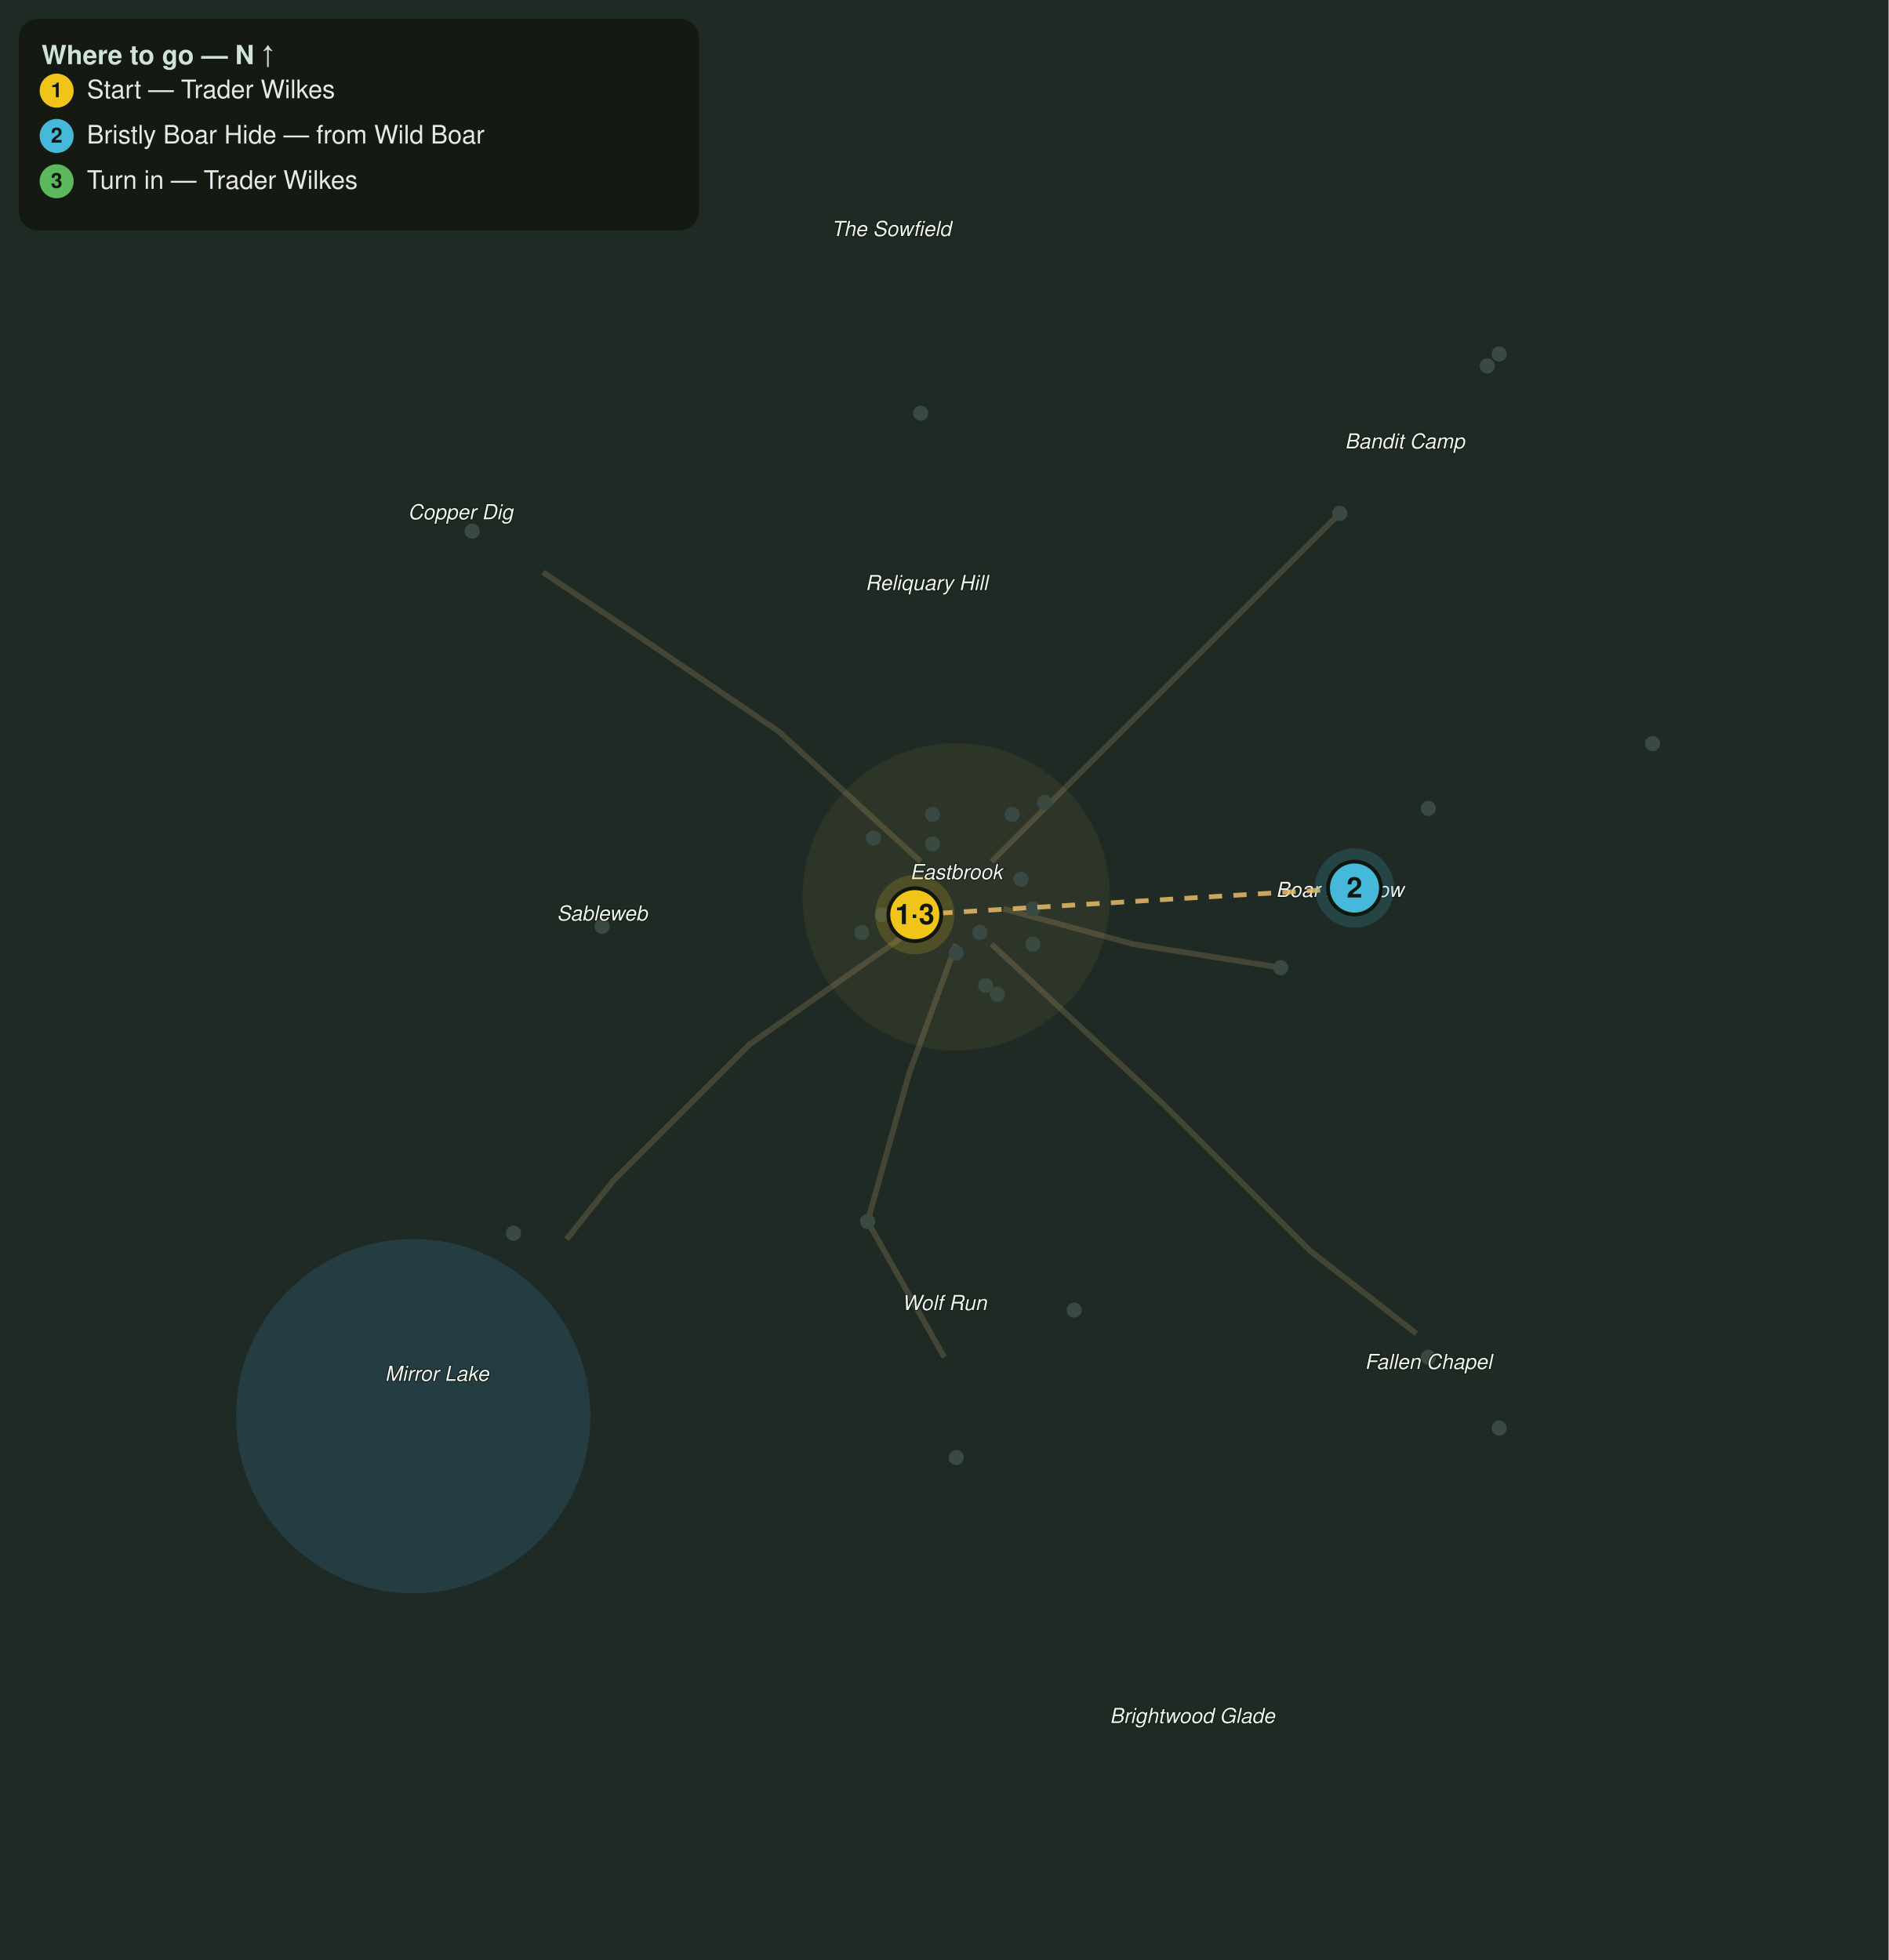
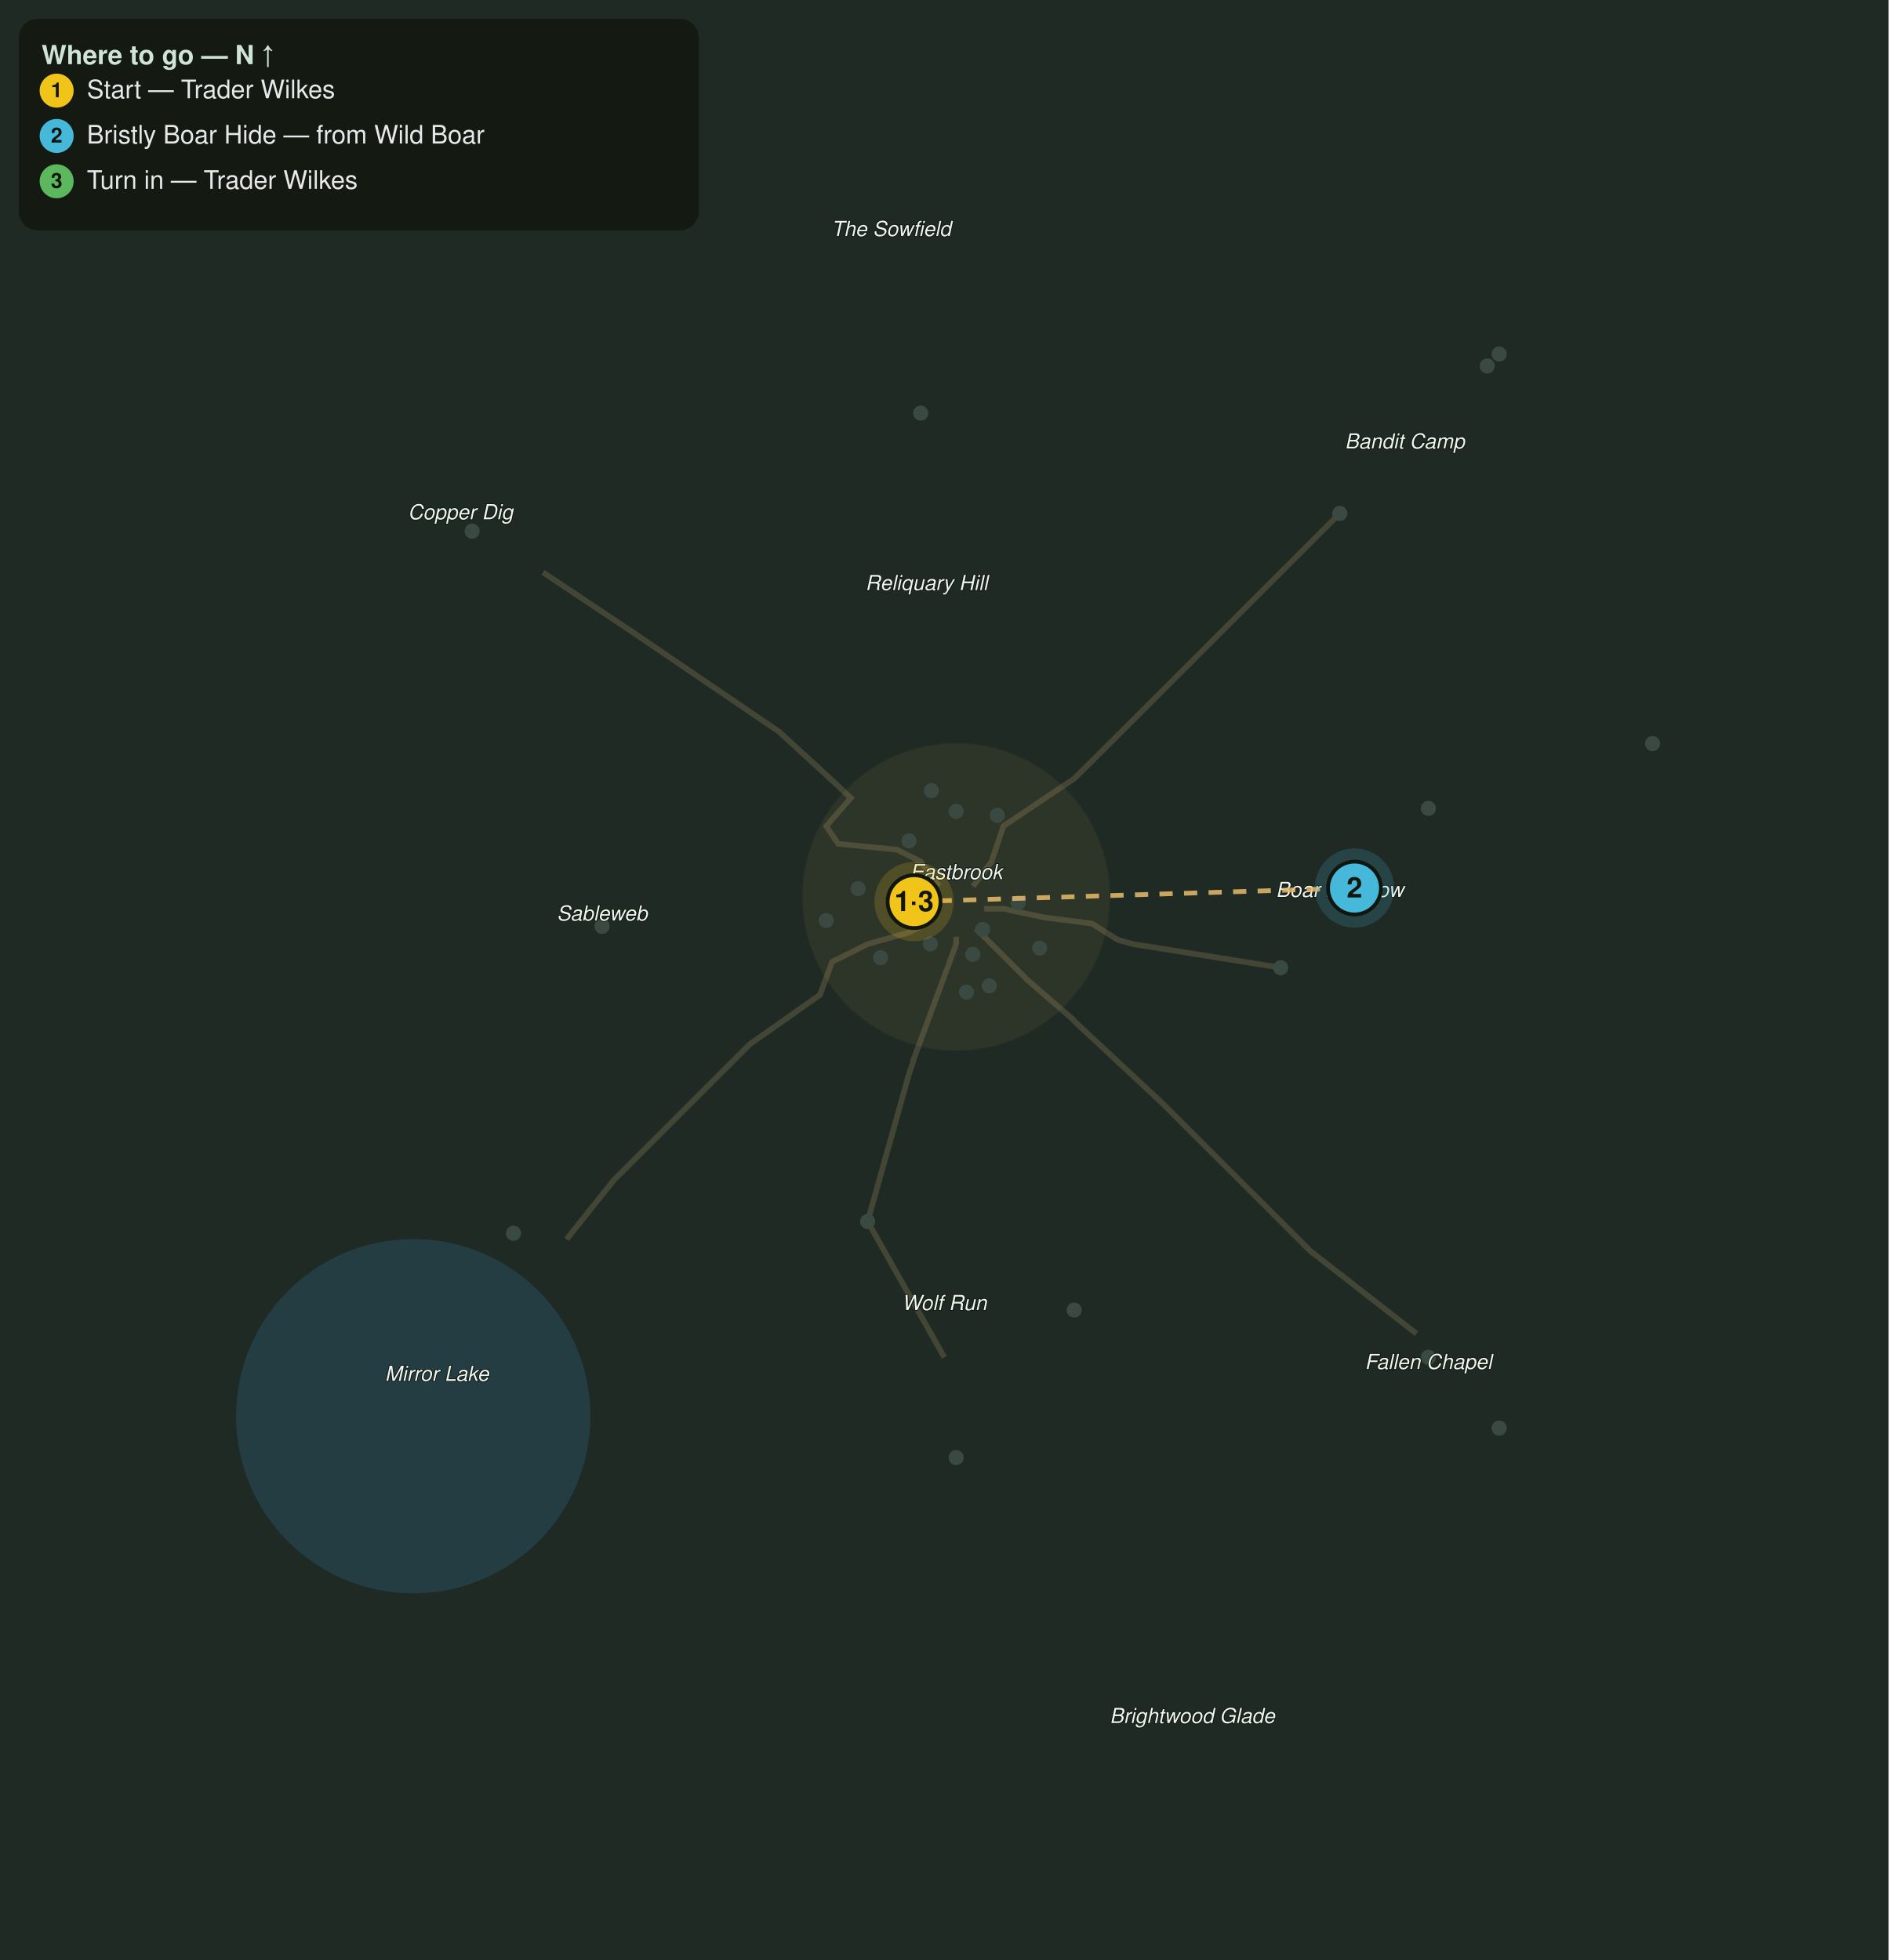
<svg xmlns="http://www.w3.org/2000/svg" viewBox="0 0 1000 1038" font-family="Segoe UI, Helvetica, Arial, sans-serif">
  <rect width="1000" height="1038" fill="#1f2a24" />
  <circle cx="218.8" cy="750.0" r="93.8" fill="#2f6f8f" opacity="0.28" />
-   <path d="M506.3 500.0 L481.3 568.8 L459.4 646.9 L500.0 718.8" fill="none" stroke="#8a7a55" stroke-width="3" opacity="0.35" />
-   <path d="M531.3 481.3 L600.0 500.0 L678.1 512.5" fill="none" stroke="#8a7a55" stroke-width="3" opacity="0.35" />
-   <path d="M525.0 456.3 L600.0 381.3 L662.5 318.8 L709.4 271.9" fill="none" stroke="#8a7a55" stroke-width="3" opacity="0.35" />
-   <path d="M481.3 493.8 L396.9 553.1 L325.0 625.0 L300.0 656.3" fill="none" stroke="#8a7a55" stroke-width="3" opacity="0.35" />
-   <path d="M487.5 456.3 L412.5 387.5 L334.4 334.4 L287.5 303.1" fill="none" stroke="#8a7a55" stroke-width="3" opacity="0.35" />
-   <path d="M525.0 500.0 L615.6 584.4 L693.8 662.5 L750.0 706.3" fill="none" stroke="#8a7a55" stroke-width="3" opacity="0.35" />
+   <path d="M506.3 496.1 L506.3 500.0 L483.8 560.9 L482.9 564.2 L481.3 568.8 L459.4 646.9 L500.0 718.8" fill="none" stroke="#8a7a55" stroke-width="3" opacity="0.35" />
+   <path d="M521.1 481.3 L531.3 481.3 L553.1 485.9 L578.1 489.1 L592.0 497.8 L595.3 498.7 L600.0 500.0 L678.1 512.5" fill="none" stroke="#8a7a55" stroke-width="3" opacity="0.35" />
+   <path d="M515.2 469.4 L525.0 456.3 L531.3 437.5 L569.0 412.2 L571.4 409.8 L600.0 381.3 L662.5 318.8 L709.4 271.9" fill="none" stroke="#8a7a55" stroke-width="3" opacity="0.35" />
+   <path d="M493.0 487.9 L481.3 493.8 L459.4 500.0 L440.6 509.4 L434.2 526.8 L431.4 528.8 L396.9 553.1 L325.0 625.0 L300.0 656.3" fill="none" stroke="#8a7a55" stroke-width="3" opacity="0.35" />
+   <path d="M497.3 469.4 L487.5 456.3 L475.0 450.0 L443.8 446.9 L437.5 437.5 L450.5 422.6 L441.6 414.2 L439.1 411.9 L412.5 387.5 L334.4 334.4 L287.5 303.1" fill="none" stroke="#8a7a55" stroke-width="3" opacity="0.35" />
+   <path d="M516.7 491.7 L525.0 500.0 L543.8 518.8 L567.5 539.3 L569.8 541.7 L615.6 584.4 L693.8 662.5 L750.0 706.3" fill="none" stroke="#8a7a55" stroke-width="3" opacity="0.35" />
  <circle cx="506.3" cy="475.0" r="81.3" fill="#caa15a" opacity="0.08" stroke="#caa15a" stroke-width="1" stroke-opacity="0.3" />
  <circle cx="459.4" cy="646.9" r="4" fill="#3a4a42" />
  <circle cx="568.8" cy="693.8" r="4" fill="#3a4a42" />
  <circle cx="506.3" cy="771.9" r="4" fill="#3a4a42" />
  <circle cx="678.1" cy="512.5" r="4" fill="#3a4a42" />
  <circle cx="756.3" cy="428.1" r="4" fill="#3a4a42" />
  <circle cx="875.0" cy="393.8" r="4" fill="#3a4a42" />
  <circle cx="318.8" cy="490.6" r="4" fill="#3a4a42" />
  <circle cx="271.9" cy="653.1" r="4" fill="#3a4a42" />
  <circle cx="250.0" cy="281.3" r="4" fill="#3a4a42" />
  <circle cx="709.4" cy="271.9" r="4" fill="#3a4a42" />
  <circle cx="787.5" cy="193.8" r="4" fill="#3a4a42" />
  <circle cx="793.8" cy="187.5" r="4" fill="#3a4a42" />
  <circle cx="756.3" cy="718.8" r="4" fill="#3a4a42" />
  <circle cx="793.8" cy="756.3" r="4" fill="#3a4a42" />
-   <circle cx="506.3" cy="504.7" r="4" fill="#3a4a42" />
-   <circle cx="518.8" cy="493.8" r="4" fill="#3a4a42" />
-   <circle cx="484.4" cy="484.4" r="4" fill="#3a4a42" />
-   <circle cx="540.6" cy="465.6" r="4" fill="#3a4a42" />
-   <circle cx="462.5" cy="443.8" r="4" fill="#3a4a42" />
-   <circle cx="528.1" cy="526.6" r="4" fill="#3a4a42" />
-   <circle cx="456.3" cy="493.8" r="4" fill="#3a4a42" />
-   <circle cx="493.8" cy="431.3" r="4" fill="#3a4a42" />
-   <circle cx="546.9" cy="500.0" r="4" fill="#3a4a42" />
-   <circle cx="546.9" cy="481.3" r="4" fill="#3a4a42" />
+   <circle cx="492.6" cy="499.9" r="4" fill="#3a4a42" />
+   <circle cx="520.3" cy="492.2" r="4" fill="#3a4a42" />
+   <circle cx="484.0" cy="477.5" r="4" fill="#3a4a42" />
+   <circle cx="515.1" cy="505.4" r="4" fill="#3a4a42" />
+   <circle cx="454.4" cy="470.6" r="4" fill="#3a4a42" />
+   <circle cx="523.8" cy="522.1" r="4" fill="#3a4a42" />
+   <circle cx="437.5" cy="487.5" r="4" fill="#3a4a42" />
+   <circle cx="481.3" cy="445.3" r="4" fill="#3a4a42" />
+   <circle cx="550.5" cy="502.1" r="4" fill="#3a4a42" />
+   <circle cx="539.1" cy="478.1" r="4" fill="#3a4a42" />
  <circle cx="487.5" cy="218.8" r="4" fill="#3a4a42" />
-   <circle cx="553.1" cy="425.0" r="4" fill="#3a4a42" />
-   <circle cx="521.9" cy="521.9" r="4" fill="#3a4a42" />
-   <circle cx="467.2" cy="484.4" r="4" fill="#3a4a42" />
-   <circle cx="493.8" cy="446.9" r="4" fill="#3a4a42" />
-   <circle cx="535.9" cy="431.3" r="4" fill="#3a4a42" />
+   <circle cx="506.3" cy="429.7" r="4" fill="#3a4a42" />
+   <circle cx="511.7" cy="525.4" r="4" fill="#3a4a42" />
+   <circle cx="466.3" cy="507.2" r="4" fill="#3a4a42" />
+   <circle cx="493.2" cy="418.7" r="4" fill="#3a4a42" />
+   <circle cx="528.1" cy="431.8" r="4" fill="#3a4a42" />
  <text x="506.3" y="465.6" fill="#eef4ee" font-size="11" font-style="italic" text-anchor="middle" stroke="#10160f" stroke-width="0.8" paint-order="stroke">Eastbrook</text>
  <text x="500.0" y="693.8" fill="#eef4ee" font-size="11" font-style="italic" text-anchor="middle" stroke="#10160f" stroke-width="0.8" paint-order="stroke">Wolf Run</text>
  <text x="709.4" y="475.0" fill="#eef4ee" font-size="11" font-style="italic" text-anchor="middle" stroke="#10160f" stroke-width="0.8" paint-order="stroke">Boar Meadow</text>
  <text x="231.3" y="731.3" fill="#eef4ee" font-size="11" font-style="italic" text-anchor="middle" stroke="#10160f" stroke-width="0.8" paint-order="stroke">Mirror Lake</text>
  <text x="318.8" y="487.5" fill="#eef4ee" font-size="11" font-style="italic" text-anchor="middle" stroke="#10160f" stroke-width="0.8" paint-order="stroke">Sableweb</text>
  <text x="243.8" y="275.0" fill="#eef4ee" font-size="11" font-style="italic" text-anchor="middle" stroke="#10160f" stroke-width="0.8" paint-order="stroke">Copper Dig</text>
  <text x="743.8" y="237.5" fill="#eef4ee" font-size="11" font-style="italic" text-anchor="middle" stroke="#10160f" stroke-width="0.8" paint-order="stroke">Bandit Camp</text>
  <text x="756.3" y="725.0" fill="#eef4ee" font-size="11" font-style="italic" text-anchor="middle" stroke="#10160f" stroke-width="0.8" paint-order="stroke">Fallen Chapel</text>
  <text x="490.6" y="312.5" fill="#eef4ee" font-size="11" font-style="italic" text-anchor="middle" stroke="#10160f" stroke-width="0.8" paint-order="stroke">Reliquary Hill</text>
  <text x="631.3" y="912.5" fill="#eef4ee" font-size="11" font-style="italic" text-anchor="middle" stroke="#10160f" stroke-width="0.8" paint-order="stroke">Brightwood Glade</text>
  <text x="471.9" y="125.0" fill="#eef4ee" font-size="11" font-style="italic" text-anchor="middle" stroke="#10160f" stroke-width="0.8" paint-order="stroke">The Sowfield</text>
-   <path d="M484.4 484.4 L717.2 470.3" fill="none" stroke="#e6bb6a" stroke-width="2.5" stroke-dasharray="7 6" opacity="0.85" />
+   <path d="M484.0 477.5 L717.2 470.3" fill="none" stroke="#e6bb6a" stroke-width="2.5" stroke-dasharray="7 6" opacity="0.85" />
  <g class="qstep" data-keys="giver,turnin" data-steps="1,3">
-     <circle cx="484.4" cy="484.4" r="21" fill="#f0c419" opacity="0.18" />
-     <circle cx="484.4" cy="484.4" r="14" fill="#f0c419" stroke="#11160f" stroke-width="2" />
-     <text x="484.4" y="489.4" fill="#11160f" font-size="15" font-weight="bold" text-anchor="middle">1·3</text>
+     <circle cx="484.0" cy="477.5" r="21" fill="#f0c419" opacity="0.18" />
+     <circle cx="484.0" cy="477.5" r="14" fill="#f0c419" stroke="#11160f" stroke-width="2" />
+     <text x="484.0" y="482.5" fill="#11160f" font-size="15" font-weight="bold" text-anchor="middle">1·3</text>
  </g>
  <g class="qstep" data-keys="boar_hide" data-steps="2">
    <circle cx="717.2" cy="470.3" r="21" fill="#46b8da" opacity="0.18" />
    <circle cx="717.2" cy="470.3" r="14" fill="#46b8da" stroke="#11160f" stroke-width="2" />
    <text x="717.2" y="475.3" fill="#11160f" font-size="15" font-weight="bold" text-anchor="middle">2</text>
  </g>
  <rect x="10" y="10" width="360" height="112" rx="10" fill="#11160f" opacity="0.82" />
  <text x="22" y="34" fill="#cfe3d6" font-size="14" font-weight="bold">Where to go — N ↑</text>
  <circle cx="30" cy="48" r="9" fill="#f0c419" />
  <text x="30" y="51.5" fill="#11160f" font-size="11" font-weight="bold" text-anchor="middle">1</text>
  <text x="46" y="52" fill="#e8e8ea" font-size="13.5">Start — Trader Wilkes</text>
  <circle cx="30" cy="72" r="9" fill="#46b8da" />
  <text x="30" y="75.5" fill="#11160f" font-size="11" font-weight="bold" text-anchor="middle">2</text>
  <text x="46" y="76" fill="#e8e8ea" font-size="13.5">Bristly Boar Hide — from Wild Boar</text>
  <circle cx="30" cy="96" r="9" fill="#5cb85c" />
  <text x="30" y="99.5" fill="#11160f" font-size="11" font-weight="bold" text-anchor="middle">3</text>
  <text x="46" y="100" fill="#e8e8ea" font-size="13.5">Turn in — Trader Wilkes</text>
</svg>
